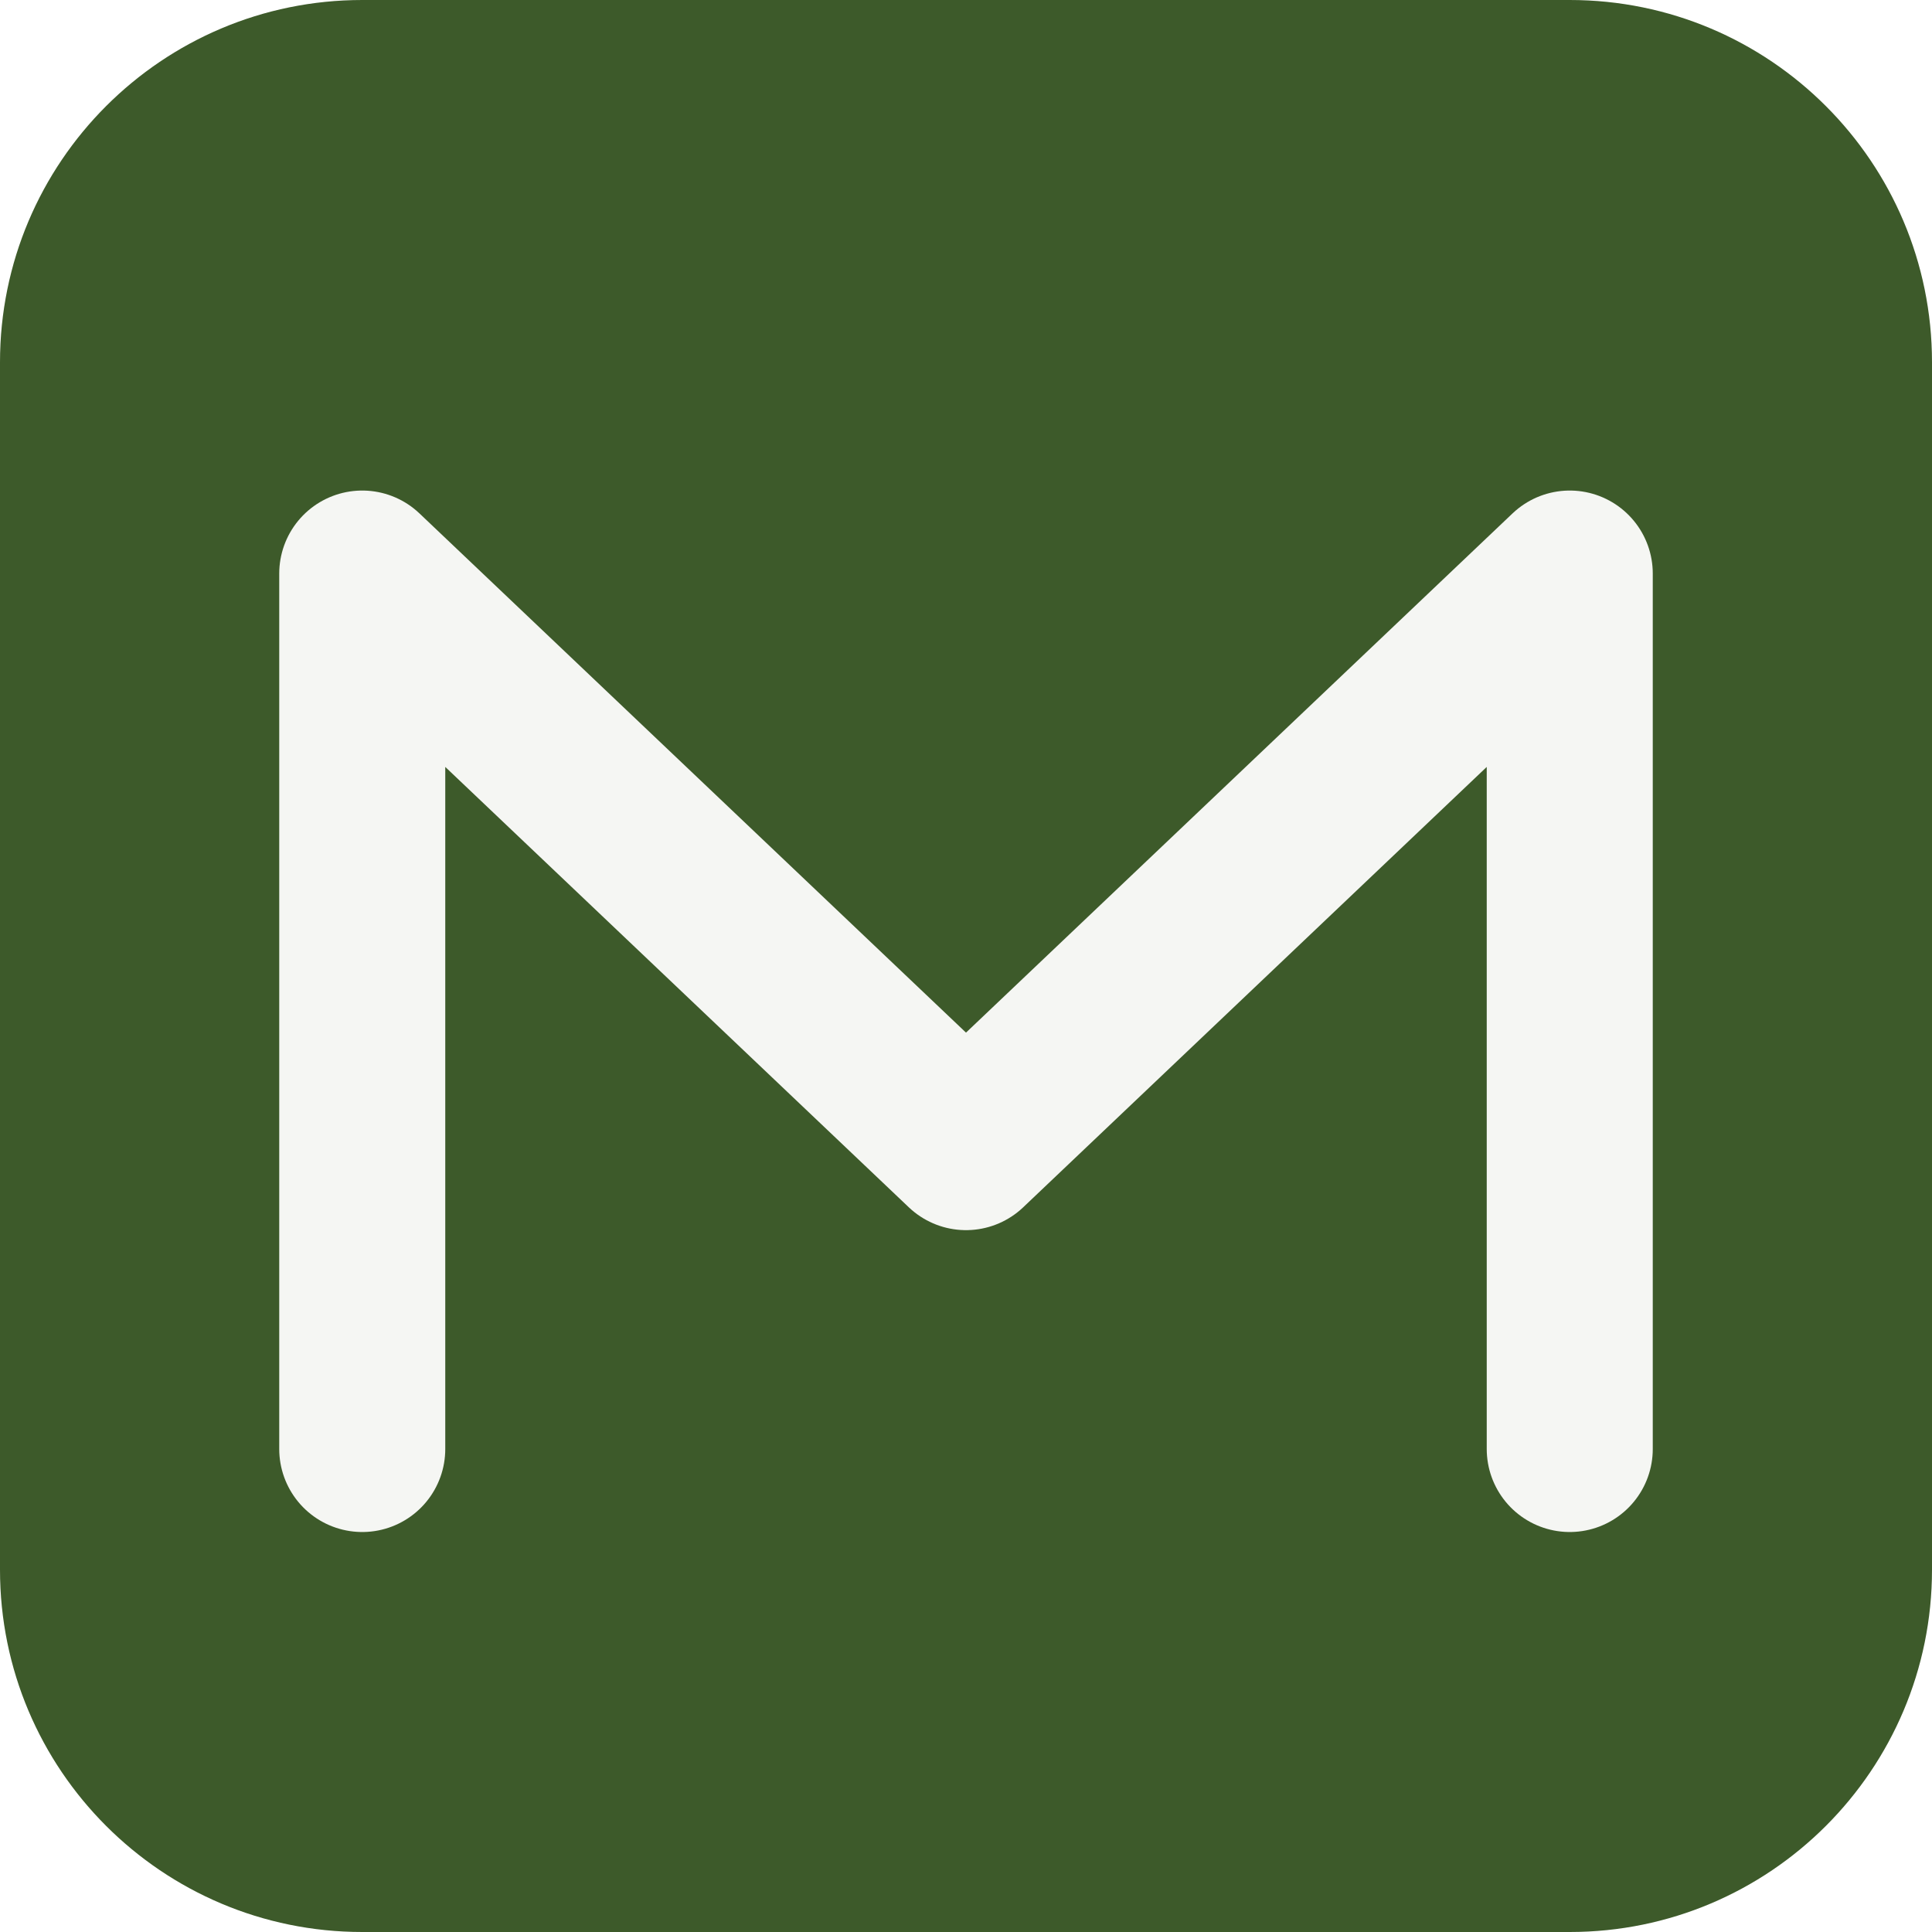
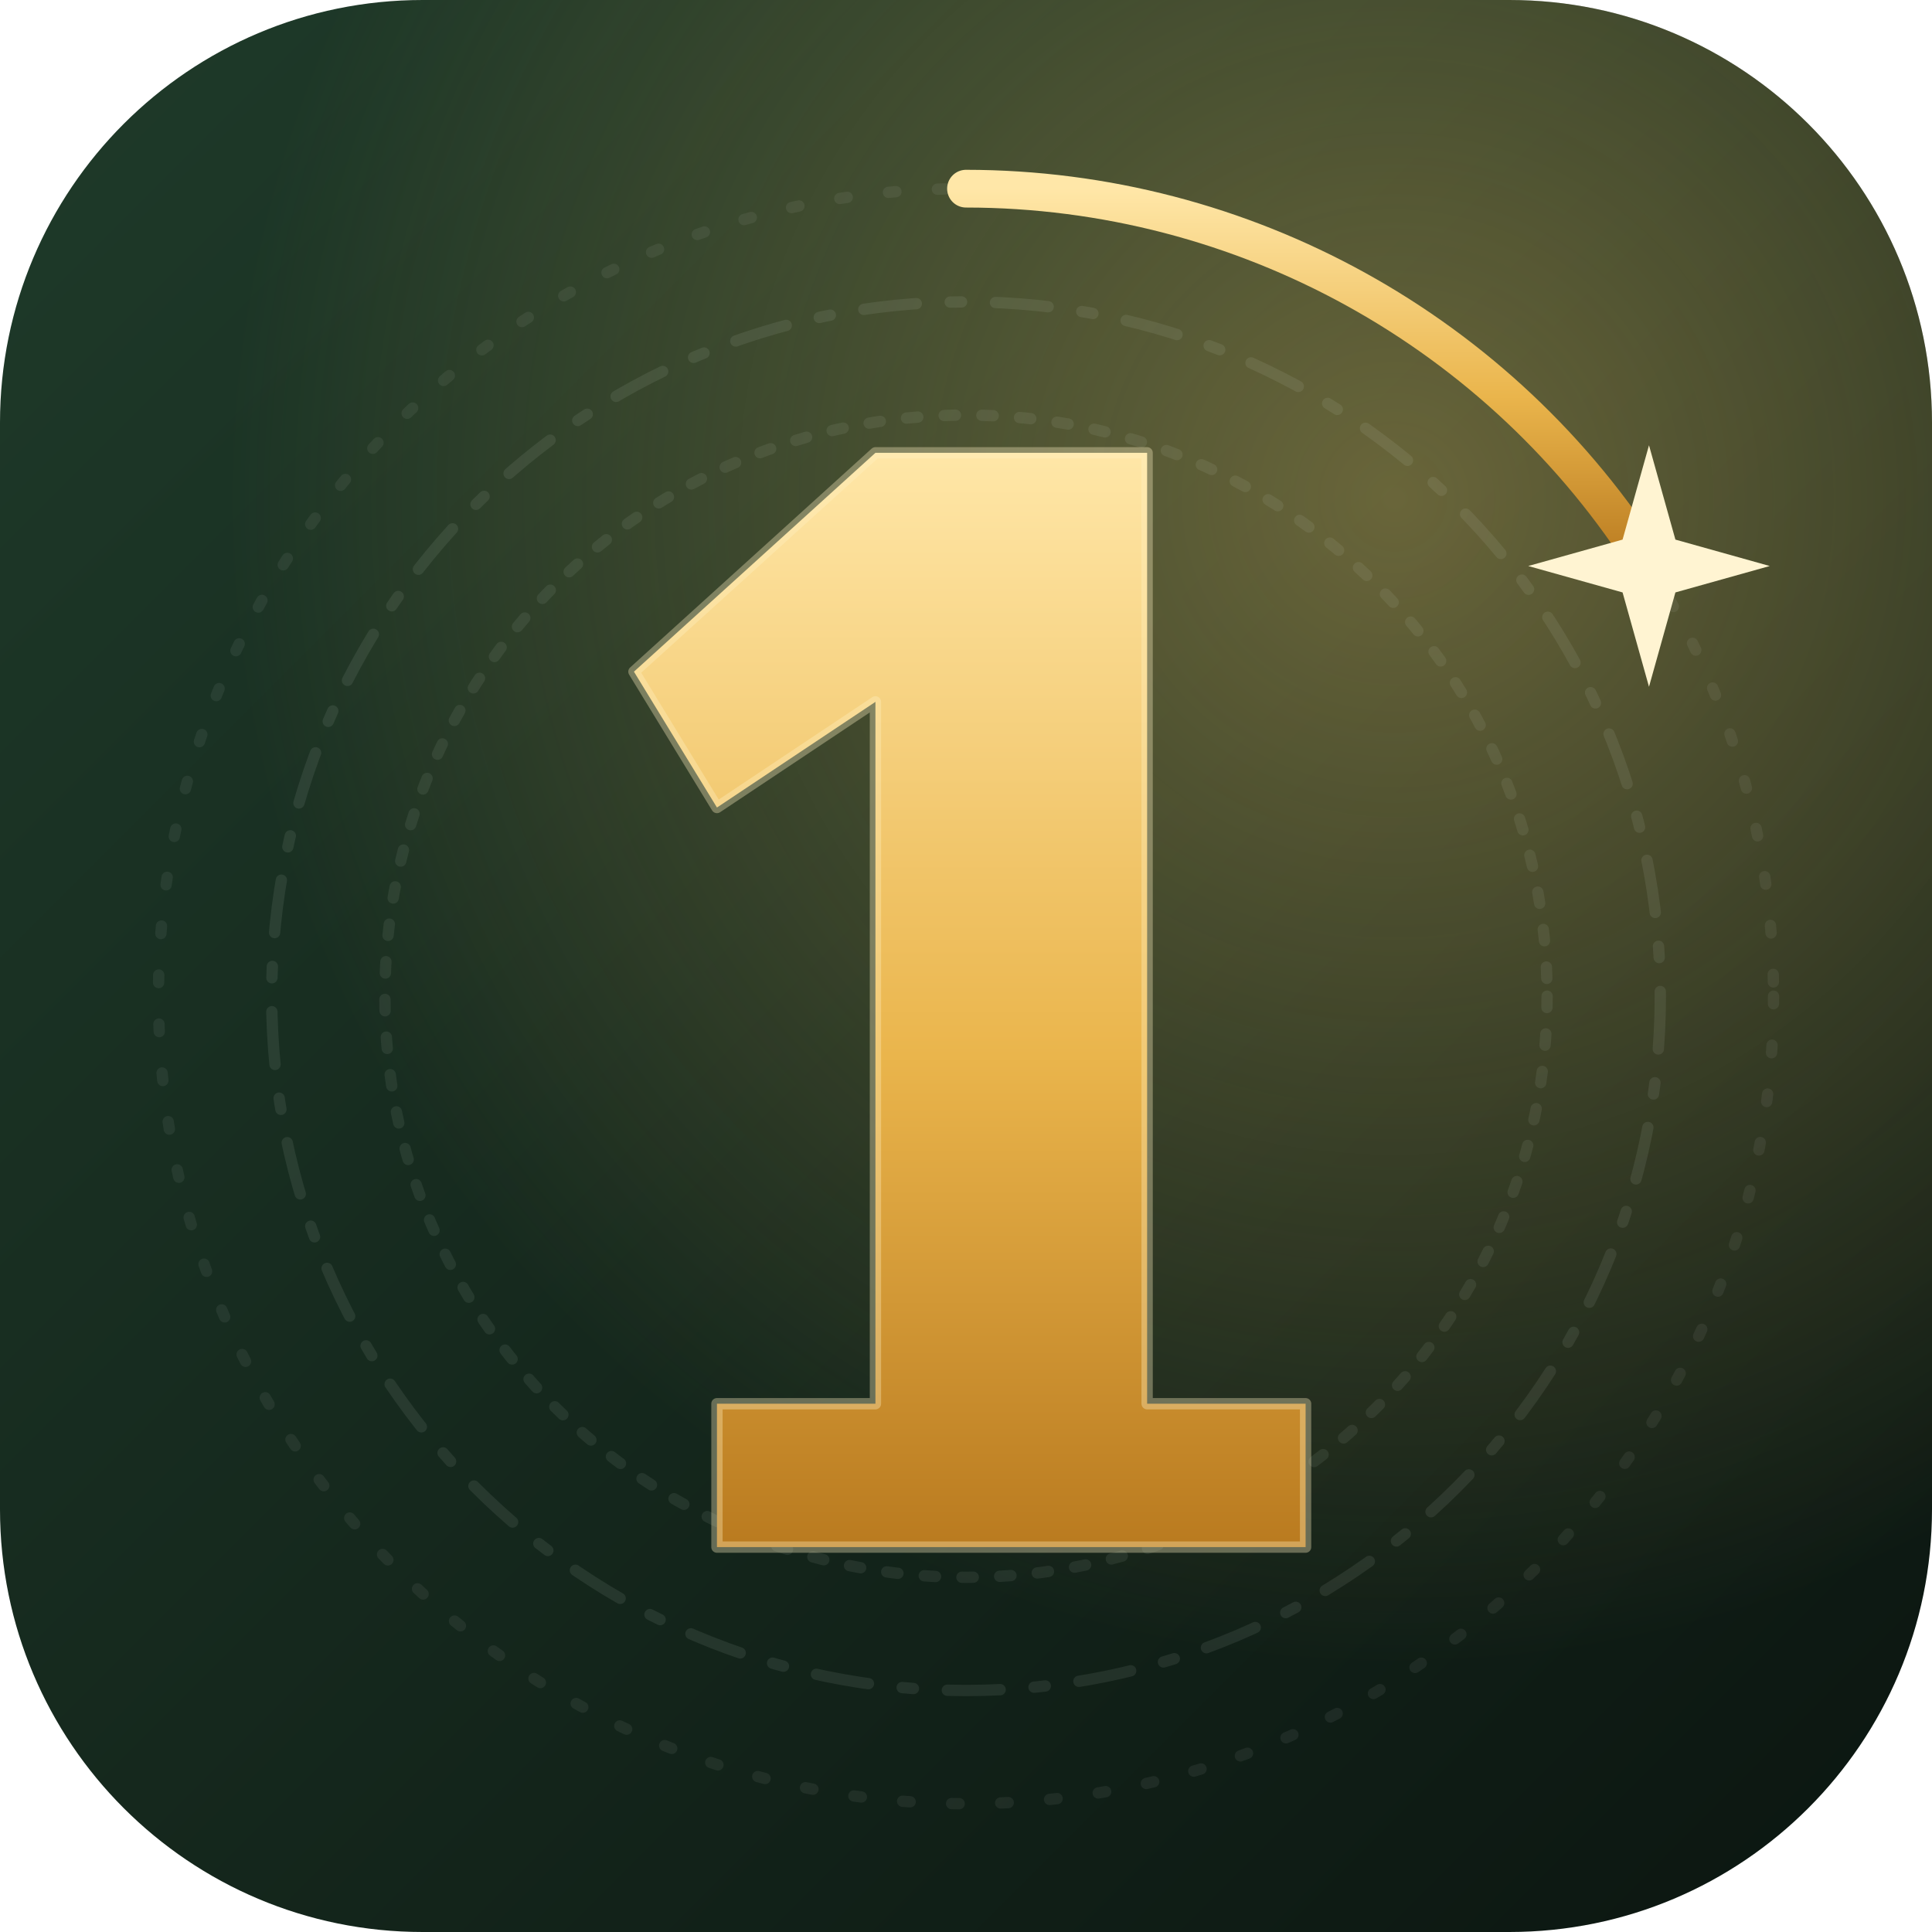
<svg xmlns="http://www.w3.org/2000/svg" viewBox="0 0 512 512">
-   <rect width="512" height="512" rx="96" fill="#3d5a2a" />
-   <path d="M96 384V152l160 152 160-152v232" fill="none" stroke="#f5f6f3" stroke-width="44" stroke-linecap="round" stroke-linejoin="round" />
+   <defs>
+     <linearGradient id="bg" x1="0" y1="0" x2="1" y2="1">
+       <stop offset="0" stop-color="#1f3b2a" />
+       <stop offset="1" stop-color="#0b1510" />
+     </linearGradient>
+     <radialGradient id="glow" cx=".72" cy=".26" r=".6">
+       <stop offset="0" stop-color="#f3c969" stop-opacity=".38" />
+       <stop offset="1" stop-color="#f3c969" stop-opacity="0" />
+     </radialGradient>
+     <linearGradient id="gold" x1="0" y1="0" x2="0" y2="1">
+       <stop offset="0" stop-color="#ffe7a8" />
+       <stop offset=".55" stop-color="#eab54c" />
+       <stop offset="1" stop-color="#b97a1f" />
+     </linearGradient>
+   </defs>
+   <rect width="512" height="512" rx="112" fill="url(#bg)" />
+   <rect width="512" height="512" rx="112" fill="url(#glow)" />
+   <g fill="none" stroke="#e8efe6" stroke-linecap="round">
+     <circle cx="256" cy="264" r="214" stroke-opacity=".07" stroke-width="3" stroke-dasharray="2 11" />
+     <circle cx="256" cy="264" r="184" stroke-opacity=".09" stroke-width="3" stroke-dasharray="14 9 3 9" />
+     <circle cx="256" cy="264" r="154" stroke-opacity=".08" stroke-width="3" stroke-dasharray="3 7" />
+   </g>
+   <path d="M256 50 A214 214 0 0 1 437 150" fill="none" stroke="url(#gold)" stroke-width="10" stroke-linecap="round" />
+   <path d="M437 118 L444 143 L469 150 L444 157 L437 182 L430 157 L405 150 L430 143 Z" fill="#fff4d2" />
+   <path d="M232 120 H304 V372 H346 V410 H190 V372 H232 V186 L190 214 L168 178 Z" fill="url(#gold)" stroke="#fff1c4" stroke-opacity=".35" stroke-width="3" stroke-linejoin="round" />
</svg>
